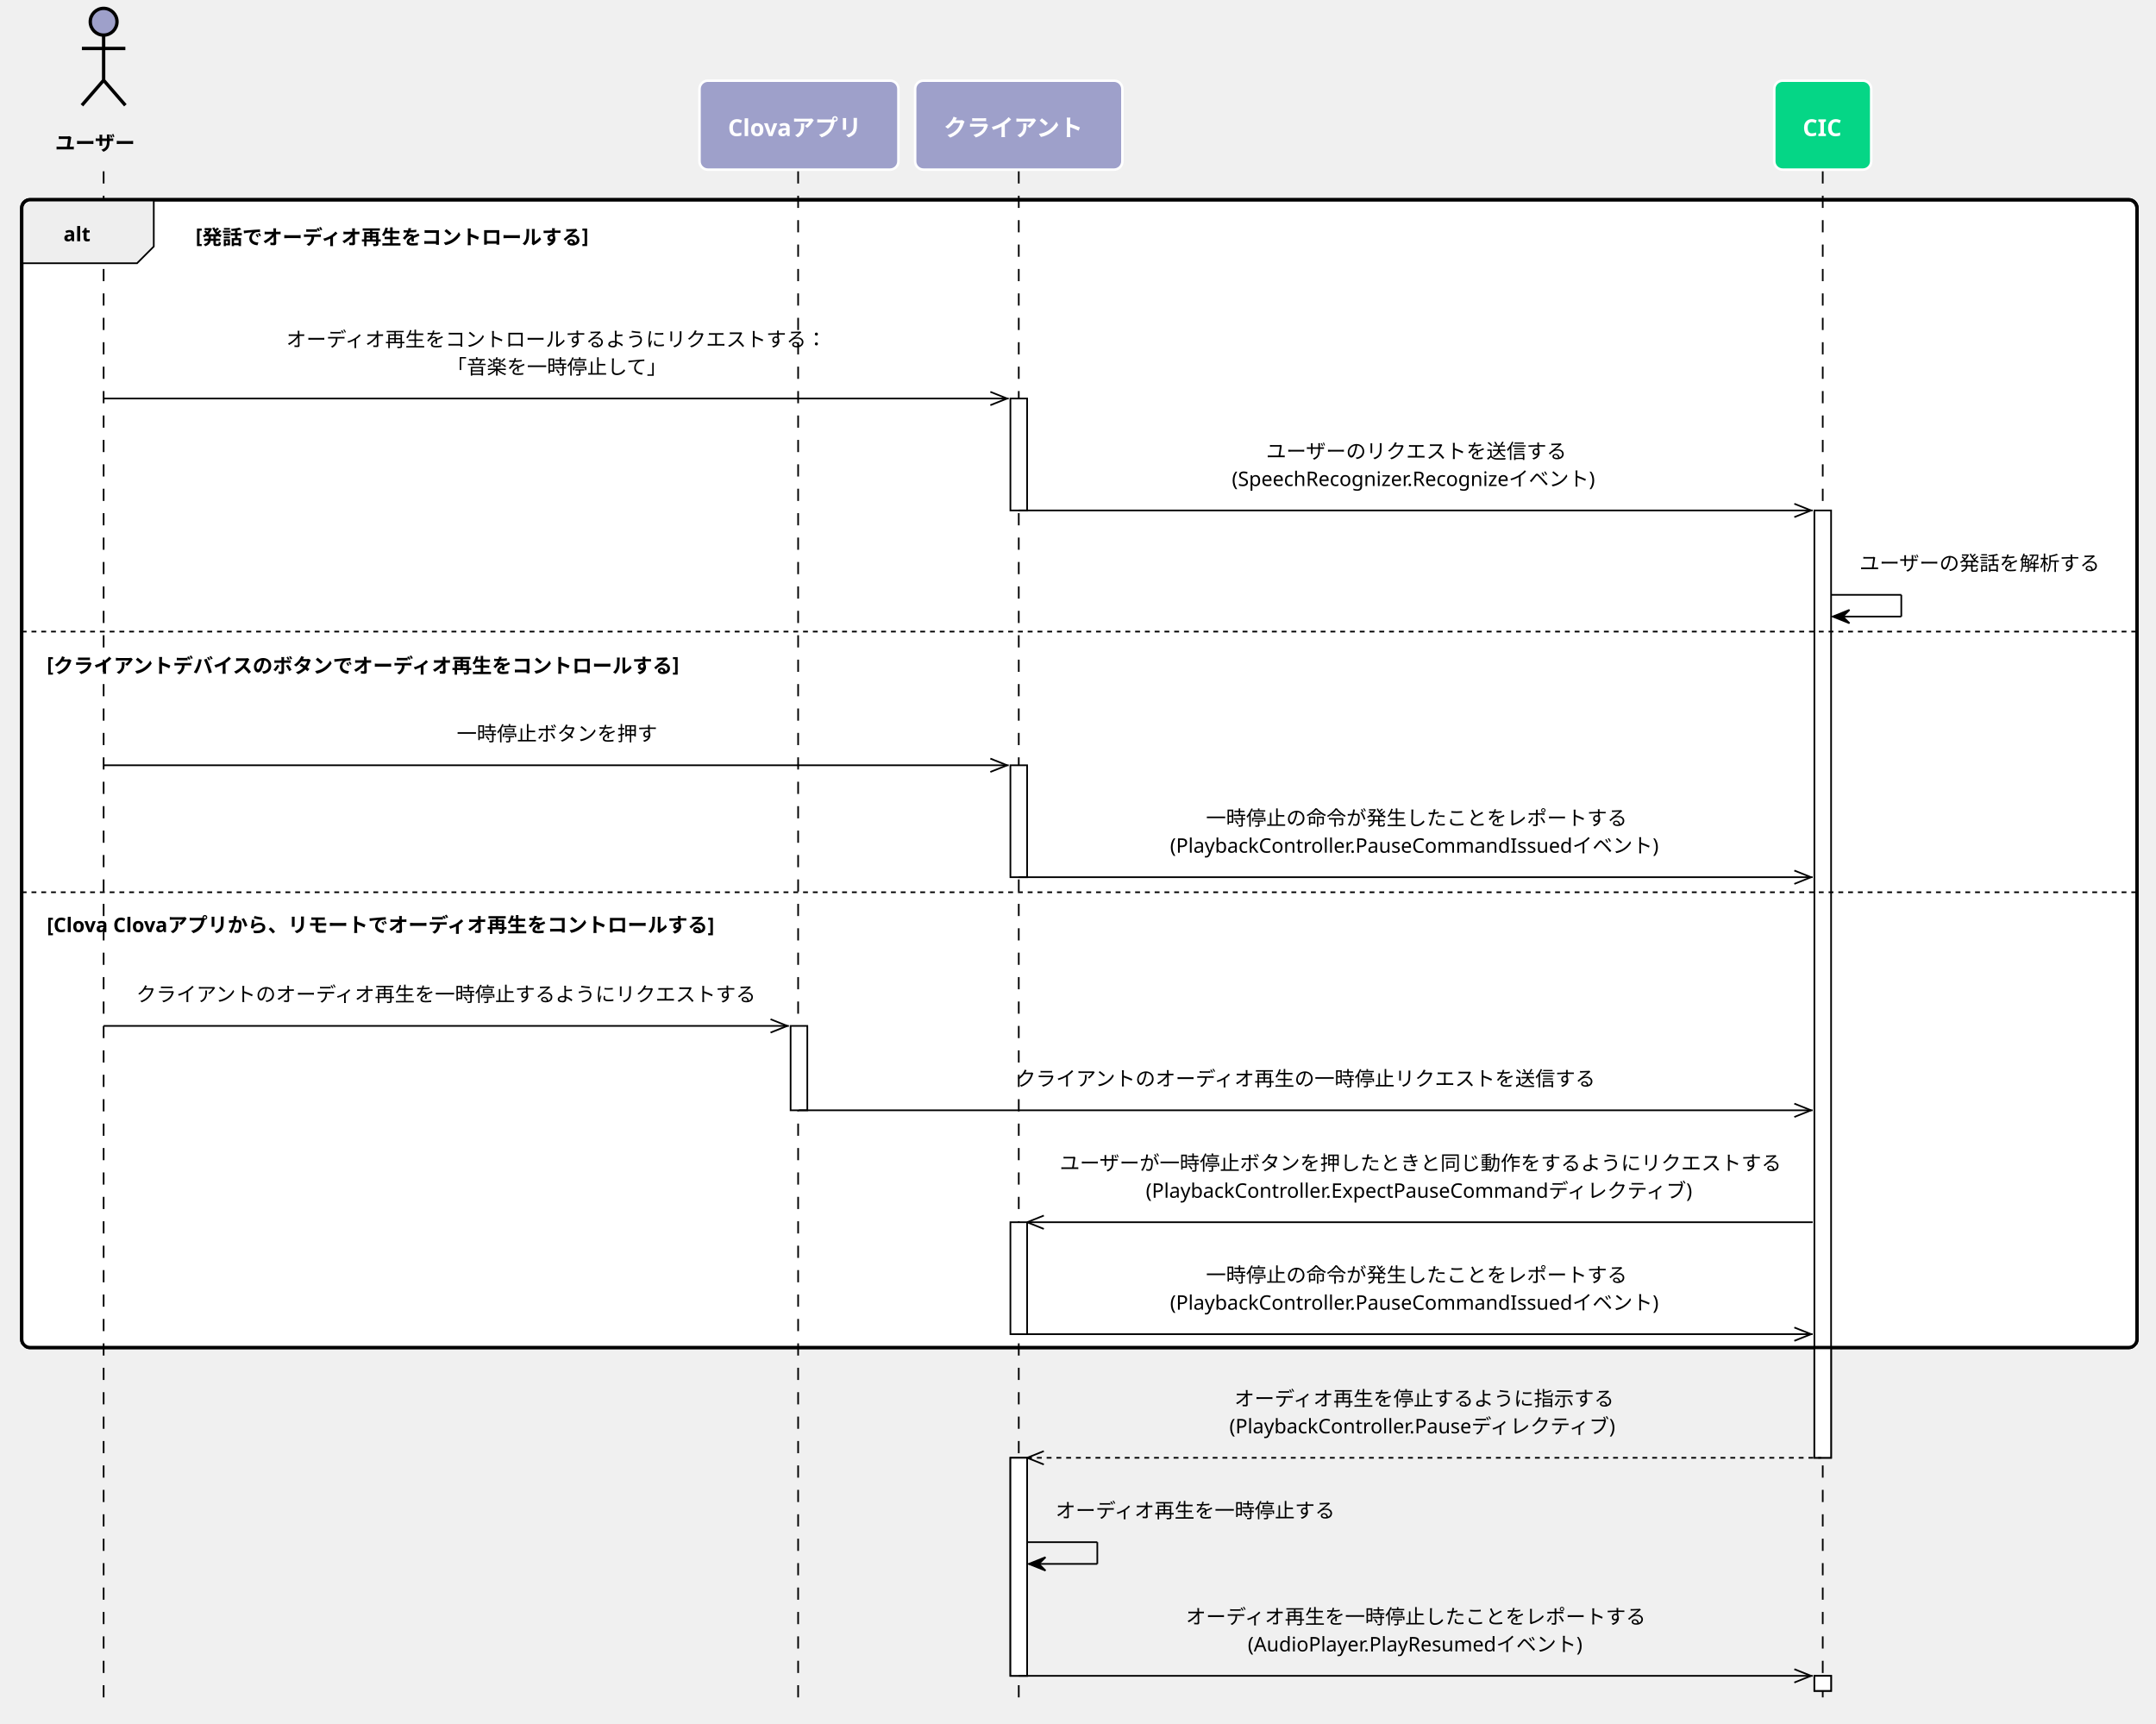
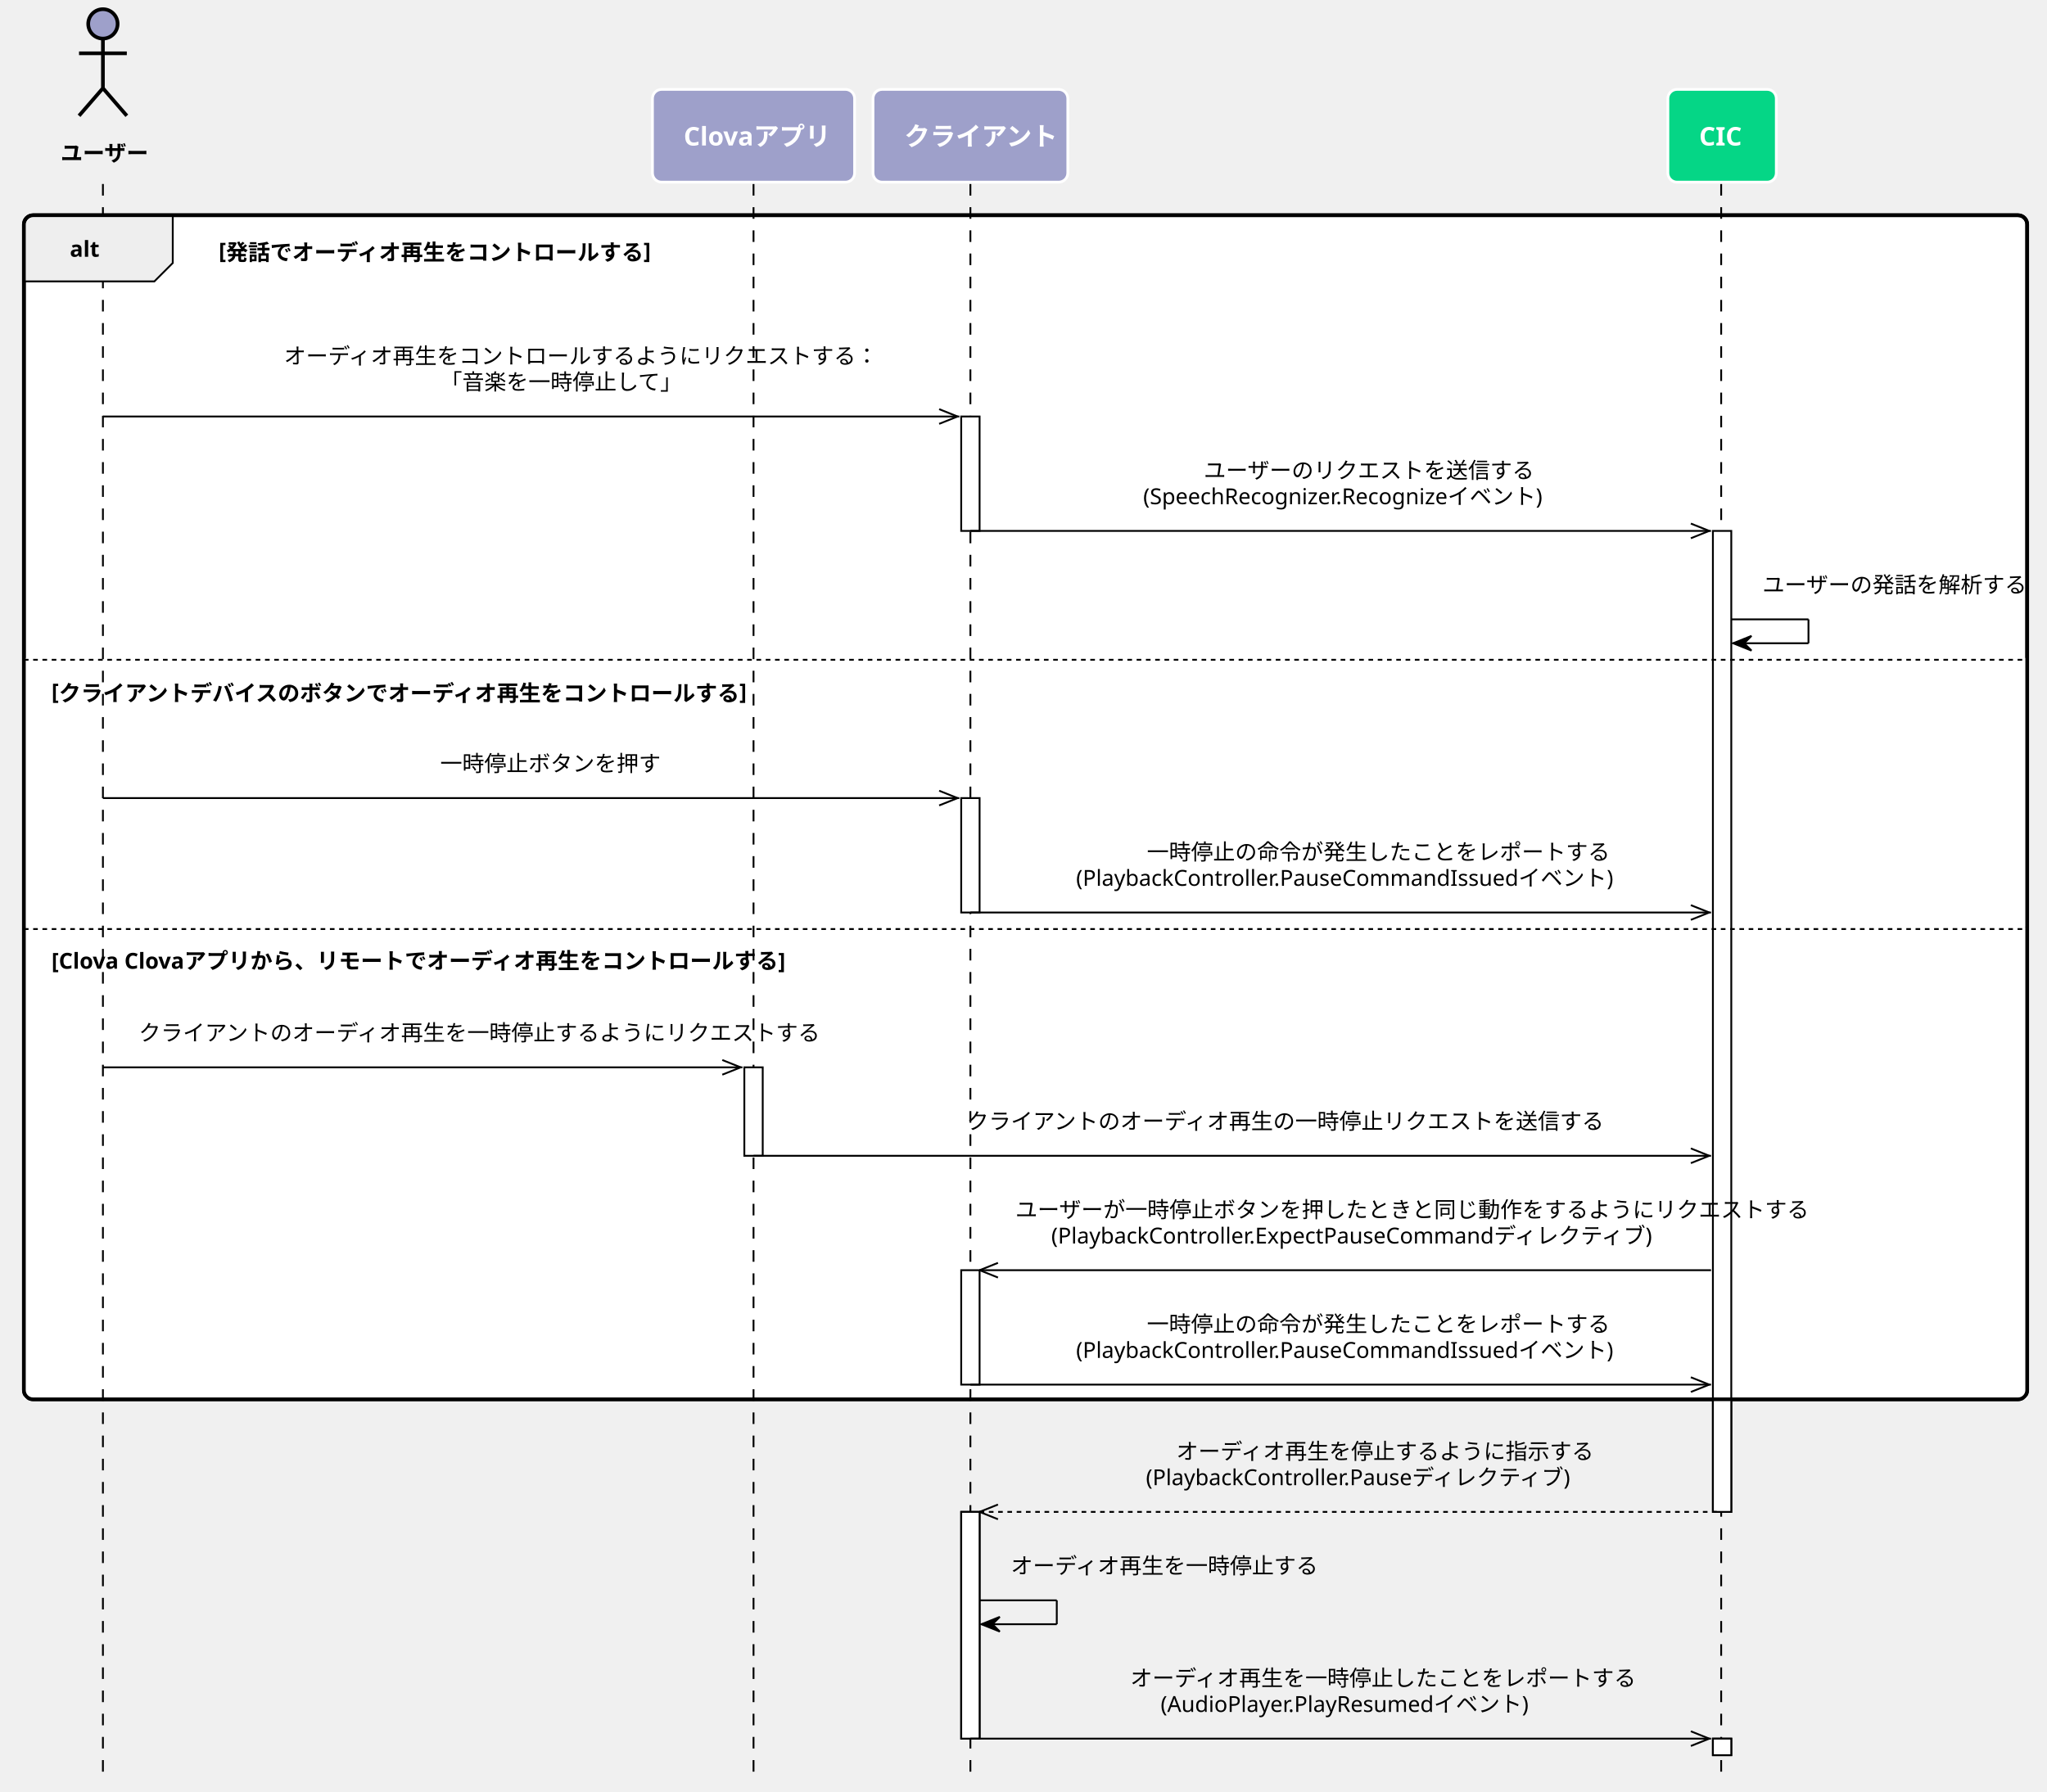
- <svg xmlns="http://www.w3.org/2000/svg" contentScriptType="application/ecmascript" contentStyleType="text/css" height="706.464px" preserveAspectRatio="none" style="width:883px;height:706px;" version="1.1" viewBox="0 0 883 706" width="883.081px" zoomAndPan="magnify">
+ <svg xmlns="http://www.w3.org/2000/svg" contentScriptType="application/ecmascript" contentStyleType="text/css" height="773.766px" preserveAspectRatio="none" style="width:883px;height:773px;" version="1.1" viewBox="0 0 883 773" width="883.964px" zoomAndPan="magnify">
  <defs />
  <g>
-     <rect fill="#FFFFFF" height="34.558" style="stroke: #000000; stroke-width: 0.685;" width="6.846" x="323.796" y="420.151" />
-     <rect fill="#FFFFFF" height="45.841" style="stroke: #000000; stroke-width: 0.685;" width="6.846" x="413.816" y="163.207" />
-     <rect fill="#FFFFFF" height="45.841" style="stroke: #000000; stroke-width: 0.685;" width="6.846" x="413.816" y="313.408" />
-     <rect fill="#FFFFFF" height="45.841" style="stroke: #000000; stroke-width: 0.685;" width="6.846" x="413.816" y="500.55" />
-     <rect fill="#FFFFFF" height="89.299" style="stroke: #000000; stroke-width: 0.685;" width="6.846" x="413.816" y="597.025" />
-     <rect fill="#FFFFFF" height="387.976" style="stroke: #000000; stroke-width: 0.685;" width="6.846" x="743.088" y="209.048" />
-     <rect fill="#FFFFFF" height="6.161" style="stroke: #000000; stroke-width: 0.685;" width="6.846" x="743.088" y="686.323" />
-     <rect fill="#FFFFFF" height="470.075" rx="3.423" ry="3.423" style="stroke: #000000; stroke-width: 1.369;" width="866.309" x="8.899" y="81.793" />
-     <rect fill="#FFFFFF" height="106.743" style="stroke: none; stroke-width: 0.685;" width="866.309" x="8.899" y="257.982" />
-     <rect fill="#FFFFFF" height="187.143" style="stroke: none; stroke-width: 0.685;" width="866.309" x="8.899" y="364.725" />
-     <line style="stroke: #000000; stroke-width: 0.685; stroke-dasharray: 5.0,5.0;" x1="42.443" x2="42.443" y1="70.155" y2="698.645" />
-     <line style="stroke: #000000; stroke-width: 0.685; stroke-dasharray: 5.0,5.0;" x1="326.877" x2="326.877" y1="70.155" y2="698.645" />
-     <line style="stroke: #000000; stroke-width: 0.685; stroke-dasharray: 5.0,5.0;" x1="417.238" x2="417.238" y1="70.155" y2="698.645" />
-     <line style="stroke: #000000; stroke-width: 0.685; stroke-dasharray: 5.0,5.0;" x1="746.511" x2="746.511" y1="70.155" y2="698.645" />
-     <text fill="#000000" font-family="&quot;Malgun Gothic&quot;, sans-serif" font-size="8.215" font-weight="bold" lengthAdjust="spacingAndGlyphs" textLength="35.597" x="22.59" y="61.505">ユーザー</text>
-     <ellipse cx="42.443" cy="8.899" fill="#9EA0CA" rx="5.476" ry="5.476" style="stroke: #000000; stroke-width: 1.369;" />
-     <path d="M42.443,14.376 L42.443,32.859 M33.543,19.852 L51.342,19.852 M42.443,32.859 L33.543,43.127 M42.443,32.859 L51.342,43.127 " fill="none" style="stroke: #000000; stroke-width: 1.369;" />
-     <rect fill="#9EA0CA" height="36.439" rx="3.423" ry="3.423" style="stroke: #FFFFFF; stroke-width: 1.027;" width="81.463" x="286.488" y="33.032" />
-     <text fill="#FFFFFF" font-family="&quot;Malgun Gothic&quot;, sans-serif" font-size="9.584" font-weight="bold" lengthAdjust="spacingAndGlyphs" textLength="58.188" x="298.125" y="55.727">Clovaアプリ</text>
-     <rect fill="#9EA0CA" height="36.439" rx="3.423" ry="3.423" style="stroke: #FFFFFF; stroke-width: 1.027;" width="84.885" x="374.796" y="33.032" />
-     <text fill="#FFFFFF" font-family="&quot;Malgun Gothic&quot;, sans-serif" font-size="9.584" font-weight="bold" lengthAdjust="spacingAndGlyphs" textLength="61.61" x="386.433" y="55.727">クライアント</text>
-     <rect fill="#05D686" height="36.439" rx="3.423" ry="3.423" style="stroke: #FFFFFF; stroke-width: 1.027;" width="39.704" x="726.659" y="33.032" />
-     <text fill="#FFFFFF" font-family="&quot;Malgun Gothic&quot;, sans-serif" font-size="9.584" font-weight="bold" lengthAdjust="spacingAndGlyphs" textLength="16.429" x="738.296" y="55.727">CIC</text>
-     <rect fill="#FFFFFF" height="34.558" style="stroke: #000000; stroke-width: 0.685;" width="6.846" x="323.796" y="420.151" />
-     <rect fill="#FFFFFF" height="45.841" style="stroke: #000000; stroke-width: 0.685;" width="6.846" x="413.816" y="163.207" />
-     <rect fill="#FFFFFF" height="45.841" style="stroke: #000000; stroke-width: 0.685;" width="6.846" x="413.816" y="313.408" />
-     <rect fill="#FFFFFF" height="45.841" style="stroke: #000000; stroke-width: 0.685;" width="6.846" x="413.816" y="500.55" />
-     <rect fill="#FFFFFF" height="89.299" style="stroke: #000000; stroke-width: 0.685;" width="6.846" x="413.816" y="597.025" />
-     <rect fill="#FFFFFF" height="387.976" style="stroke: #000000; stroke-width: 0.685;" width="6.846" x="743.088" y="209.048" />
-     <rect fill="#FFFFFF" height="6.161" style="stroke: #000000; stroke-width: 0.685;" width="6.846" x="743.088" y="686.323" />
-     <path d="M12.322,81.793 L62.979,81.793 L62.979,100.96 L56.134,107.806 L8.899,107.806 L8.899,85.216 " fill="#EEEEEE" style="stroke: #000000; stroke-width: 0.685;" />
-     <rect fill="none" height="470.075" rx="3.423" ry="3.423" style="stroke: #000000; stroke-width: 1.369;" width="866.309" x="8.899" y="81.793" />
-     <text fill="#000000" font-family="&quot;Malgun Gothic&quot;, sans-serif" font-size="8.215" font-weight="bold" lengthAdjust="spacingAndGlyphs" textLength="9.584" x="26.013" y="98.801">alt</text>
-     <text fill="#000000" font-family="&quot;Malgun Gothic&quot;, sans-serif" font-size="8.215" font-weight="bold" lengthAdjust="spacingAndGlyphs" textLength="174.562" x="80.093" y="99.486">[発話でオーディオ再生をコントロールする]</text>
-     <line style="stroke: #000000; stroke-width: 0.685;" x1="412.447" x2="405.601" y1="163.207" y2="160.469" />
-     <line style="stroke: #000000; stroke-width: 0.685;" x1="412.447" x2="405.601" y1="163.207" y2="165.945" />
-     <line style="stroke: #000000; stroke-width: 0.685;" x1="42.443" x2="413.131" y1="163.207" y2="163.207" />
-     <text fill="#000000" font-family="&quot;Malgun Gothic&quot;, sans-serif" font-size="8.215" lengthAdjust="spacingAndGlyphs" textLength="221.797" x="117.231" y="141.904">オーディオ再生をコントロールするようにリクエストする：</text>
-     <text fill="#000000" font-family="&quot;Malgun Gothic&quot;, sans-serif" font-size="8.215" lengthAdjust="spacingAndGlyphs" textLength="90.362" x="182.948" y="153.187">「音楽を一時停止して」</text>
-     <line style="stroke: #000000; stroke-width: 0.685;" x1="741.719" x2="734.874" y1="209.048" y2="206.31" />
-     <line style="stroke: #000000; stroke-width: 0.685;" x1="741.719" x2="734.874" y1="209.048" y2="211.787" />
-     <line style="stroke: #000000; stroke-width: 0.685;" x1="417.238" x2="742.404" y1="209.048" y2="209.048" />
-     <text fill="#000000" font-family="&quot;Malgun Gothic&quot;, sans-serif" font-size="8.215" lengthAdjust="spacingAndGlyphs" textLength="123.221" x="518.553" y="187.745">ユーザーのリクエストを送信する</text>
-     <text fill="#000000" font-family="&quot;Malgun Gothic&quot;, sans-serif" font-size="8.215" lengthAdjust="spacingAndGlyphs" textLength="151.287" x="504.52" y="199.029">(SpeechRecognizer.Recognizeイベント)</text>
-     <line style="stroke: #000000; stroke-width: 0.685;" x1="749.934" x2="778.685" y1="243.607" y2="243.607" />
-     <line style="stroke: #000000; stroke-width: 0.685;" x1="778.685" x2="778.685" y1="243.607" y2="252.506" />
-     <line style="stroke: #000000; stroke-width: 0.685;" x1="750.618" x2="778.685" y1="252.506" y2="252.506" />
-     <polygon fill="#000000" points="757.464,249.768,750.618,252.506,757.464,255.244,754.726,252.506" style="stroke: #000000; stroke-width: 0.685;" />
-     <text fill="#000000" font-family="&quot;Malgun Gothic&quot;, sans-serif" font-size="8.215" lengthAdjust="spacingAndGlyphs" textLength="98.576" x="761.571" y="233.587">ユーザーの発話を解析する</text>
-     <line style="stroke: #000000; stroke-width: 0.685; stroke-dasharray: 2.0,2.0;" x1="8.899" x2="875.208" y1="258.667" y2="258.667" />
-     <text fill="#000000" font-family="&quot;Malgun Gothic&quot;, sans-serif" font-size="8.215" font-weight="bold" lengthAdjust="spacingAndGlyphs" textLength="281.354" x="19.168" y="274.991">[クライアントデバイスのボタンでオーディオ再生をコントロールする]</text>
-     <line style="stroke: #000000; stroke-width: 0.685;" x1="412.447" x2="405.601" y1="313.408" y2="310.669" />
-     <line style="stroke: #000000; stroke-width: 0.685;" x1="412.447" x2="405.601" y1="313.408" y2="316.146" />
-     <line style="stroke: #000000; stroke-width: 0.685;" x1="42.443" x2="413.131" y1="313.408" y2="313.408" />
-     <text fill="#000000" font-family="&quot;Malgun Gothic&quot;, sans-serif" font-size="8.215" lengthAdjust="spacingAndGlyphs" textLength="82.147" x="187.056" y="303.388">一時停止ボタンを押す</text>
-     <line style="stroke: #000000; stroke-width: 0.685;" x1="741.719" x2="734.874" y1="359.249" y2="356.511" />
-     <line style="stroke: #000000; stroke-width: 0.685;" x1="741.719" x2="734.874" y1="359.249" y2="361.987" />
-     <line style="stroke: #000000; stroke-width: 0.685;" x1="417.238" x2="742.404" y1="359.249" y2="359.249" />
-     <text fill="#000000" font-family="&quot;Malgun Gothic&quot;, sans-serif" font-size="8.215" lengthAdjust="spacingAndGlyphs" textLength="172.509" x="493.909" y="337.946">一時停止の命令が発生したことをレポートする</text>
-     <text fill="#000000" font-family="&quot;Malgun Gothic&quot;, sans-serif" font-size="8.215" lengthAdjust="spacingAndGlyphs" textLength="201.945" x="479.191" y="349.229">(PlaybackController.PauseCommandIssuedイベント)</text>
-     <line style="stroke: #000000; stroke-width: 0.685; stroke-dasharray: 2.0,2.0;" x1="8.899" x2="875.208" y1="365.41" y2="365.41" />
-     <text fill="#000000" font-family="&quot;Malgun Gothic&quot;, sans-serif" font-size="8.215" font-weight="bold" lengthAdjust="spacingAndGlyphs" textLength="290.253" x="19.168" y="381.734">[Clova Clovaアプリから、リモートでオーディオ再生をコントロールする]</text>
-     <line style="stroke: #000000; stroke-width: 0.685;" x1="322.427" x2="315.582" y1="420.151" y2="417.412" />
-     <line style="stroke: #000000; stroke-width: 0.685;" x1="322.427" x2="315.582" y1="420.151" y2="422.889" />
-     <line style="stroke: #000000; stroke-width: 0.685;" x1="42.443" x2="323.112" y1="420.151" y2="420.151" />
-     <text fill="#000000" font-family="&quot;Malgun Gothic&quot;, sans-serif" font-size="8.215" lengthAdjust="spacingAndGlyphs" textLength="254.656" x="55.791" y="410.131">クライアントのオーディオ再生を一時停止するようにリクエストする</text>
-     <line style="stroke: #000000; stroke-width: 0.685;" x1="741.719" x2="734.874" y1="454.709" y2="451.97" />
-     <line style="stroke: #000000; stroke-width: 0.685;" x1="741.719" x2="734.874" y1="454.709" y2="457.447" />
-     <line style="stroke: #000000; stroke-width: 0.685;" x1="327.219" x2="742.404" y1="454.709" y2="454.709" />
-     <text fill="#000000" font-family="&quot;Malgun Gothic&quot;, sans-serif" font-size="8.215" lengthAdjust="spacingAndGlyphs" textLength="238.226" x="416.041" y="444.689">クライアントのオーディオ再生の一時停止リクエストを送信する</text>
-     <line style="stroke: #000000; stroke-width: 0.685;" x1="420.661" x2="427.507" y1="500.55" y2="497.812" />
-     <line style="stroke: #000000; stroke-width: 0.685;" x1="420.661" x2="427.507" y1="500.55" y2="503.288" />
-     <line style="stroke: #000000; stroke-width: 0.685;" x1="420.661" x2="742.404" y1="500.55" y2="500.55" />
-     <text fill="#000000" font-family="&quot;Malgun Gothic&quot;, sans-serif" font-size="8.215" lengthAdjust="spacingAndGlyphs" textLength="295.729" x="434.01" y="479.247">ユーザーが一時停止ボタンを押したときと同じ動作をするようにリクエストする</text>
-     <text fill="#000000" font-family="&quot;Malgun Gothic&quot;, sans-serif" font-size="8.215" lengthAdjust="spacingAndGlyphs" textLength="225.22" x="469.265" y="490.53">(PlaybackController.ExpectPauseCommandディレクティブ)</text>
-     <line style="stroke: #000000; stroke-width: 0.685;" x1="741.719" x2="734.874" y1="546.391" y2="543.653" />
-     <line style="stroke: #000000; stroke-width: 0.685;" x1="741.719" x2="734.874" y1="546.391" y2="549.13" />
-     <line style="stroke: #000000; stroke-width: 0.685;" x1="417.238" x2="742.404" y1="546.391" y2="546.391" />
-     <text fill="#000000" font-family="&quot;Malgun Gothic&quot;, sans-serif" font-size="8.215" lengthAdjust="spacingAndGlyphs" textLength="172.509" x="493.909" y="525.088">一時停止の命令が発生したことをレポートする</text>
-     <text fill="#000000" font-family="&quot;Malgun Gothic&quot;, sans-serif" font-size="8.215" lengthAdjust="spacingAndGlyphs" textLength="201.945" x="479.191" y="536.372">(PlaybackController.PauseCommandIssuedイベント)</text>
-     <line style="stroke: #000000; stroke-width: 0.685;" x1="420.661" x2="427.507" y1="597.025" y2="594.286" />
-     <line style="stroke: #000000; stroke-width: 0.685;" x1="420.661" x2="427.507" y1="597.025" y2="599.763" />
-     <line style="stroke: #000000; stroke-width: 0.685; stroke-dasharray: 2.0,2.0;" x1="420.661" x2="745.827" y1="597.025" y2="597.025" />
-     <text fill="#000000" font-family="&quot;Malgun Gothic&quot;, sans-serif" font-size="8.215" lengthAdjust="spacingAndGlyphs" textLength="156.079" x="505.546" y="575.722">オーディオ再生を停止するように指示する</text>
-     <text fill="#000000" font-family="&quot;Malgun Gothic&quot;, sans-serif" font-size="8.215" lengthAdjust="spacingAndGlyphs" textLength="160.187" x="503.493" y="587.005">(PlaybackController.Pauseディレクティブ)</text>
-     <line style="stroke: #000000; stroke-width: 0.685;" x1="420.661" x2="449.413" y1="631.583" y2="631.583" />
-     <line style="stroke: #000000; stroke-width: 0.685;" x1="449.413" x2="449.413" y1="631.583" y2="640.482" />
-     <line style="stroke: #000000; stroke-width: 0.685;" x1="421.346" x2="449.413" y1="640.482" y2="640.482" />
-     <polygon fill="#000000" points="428.191,637.744,421.346,640.482,428.191,643.22,425.453,640.482" style="stroke: #000000; stroke-width: 0.685;" />
-     <text fill="#000000" font-family="&quot;Malgun Gothic&quot;, sans-serif" font-size="8.215" lengthAdjust="spacingAndGlyphs" textLength="115.006" x="432.299" y="621.563">オーディオ再生を一時停止する</text>
-     <line style="stroke: #000000; stroke-width: 0.685;" x1="741.719" x2="734.874" y1="686.323" y2="683.585" />
-     <line style="stroke: #000000; stroke-width: 0.685;" x1="741.719" x2="734.874" y1="686.323" y2="689.062" />
-     <line style="stroke: #000000; stroke-width: 0.685;" x1="417.238" x2="742.404" y1="686.323" y2="686.323" />
-     <text fill="#000000" font-family="&quot;Malgun Gothic&quot;, sans-serif" font-size="8.215" lengthAdjust="spacingAndGlyphs" textLength="188.938" x="485.694" y="665.02">オーディオ再生を一時停止したことをレポートする</text>
-     <text fill="#000000" font-family="&quot;Malgun Gothic&quot;, sans-serif" font-size="8.215" lengthAdjust="spacingAndGlyphs" textLength="138.281" x="511.023" y="676.304">(AudioPlayer.PlayResumedイベント)</text>
+     <rect fill="#FFFFFF" height="38.159" style="stroke: #000000; stroke-width: 0.793;" width="7.928" x="321.081" y="460.501" />
+     <rect fill="#FFFFFF" height="49.364" style="stroke: #000000; stroke-width: 0.793;" width="7.928" x="414.631" y="179.698" />
+     <rect fill="#FFFFFF" height="49.364" style="stroke: #000000; stroke-width: 0.793;" width="7.928" x="414.631" y="344.332" />
+     <rect fill="#FFFFFF" height="49.364" style="stroke: #000000; stroke-width: 0.793;" width="7.928" x="414.631" y="548.024" />
+     <rect fill="#FFFFFF" height="97.829" style="stroke: #000000; stroke-width: 0.793;" width="7.928" x="414.631" y="652.301" />
+     <rect fill="#FFFFFF" height="423.24" style="stroke: #000000; stroke-width: 0.793;" width="7.928" x="738.883" y="229.061" />
+     <rect fill="#FFFFFF" height="7.135" style="stroke: #000000; stroke-width: 0.793;" width="7.928" x="738.883" y="750.131" />
+     <rect fill="#FFFFFF" height="510.868" rx="3.964" ry="3.964" style="stroke: #000000; stroke-width: 1.586;" width="864.144" x="10.306" y="92.862" />
+     <rect fill="#FFFFFF" height="116.169" style="stroke: none; stroke-width: 0.793;" width="864.144" x="10.306" y="283.869" />
+     <rect fill="#FFFFFF" height="203.692" style="stroke: none; stroke-width: 0.793;" width="864.144" x="10.306" y="400.038" />
+     <line style="stroke: #000000; stroke-width: 0.793; stroke-dasharray: 5.0,5.0;" x1="44.396" x2="44.396" y1="79.385" y2="764.401" />
+     <line style="stroke: #000000; stroke-width: 0.793; stroke-dasharray: 5.0,5.0;" x1="325.045" x2="325.045" y1="79.385" y2="764.401" />
+     <line style="stroke: #000000; stroke-width: 0.793; stroke-dasharray: 5.0,5.0;" x1="418.595" x2="418.595" y1="79.385" y2="764.401" />
+     <line style="stroke: #000000; stroke-width: 0.793; stroke-dasharray: 5.0,5.0;" x1="742.451" x2="742.451" y1="79.385" y2="764.401" />
+     <text fill="#000000" font-family="&quot;Malgun Gothic&quot;, sans-serif" font-size="9.514" font-weight="bold" lengthAdjust="spacingAndGlyphs" textLength="31.712" x="26.162" y="69.45">ユーザー</text>
+     <ellipse cx="44.396" cy="10.306" fill="#9EA0CA" rx="6.342" ry="6.342" style="stroke: #000000; stroke-width: 1.586;" />
+     <path d="M44.396,16.649 L44.396,38.054 M34.09,22.991 L54.703,22.991 M44.396,38.054 L34.09,49.946 M44.396,38.054 L54.703,49.946 " fill="none" style="stroke: #000000; stroke-width: 1.586;" />
+     <rect fill="#9EA0CA" height="40.027" rx="3.964" ry="3.964" style="stroke: #FFFFFF; stroke-width: 1.189;" width="87.207" x="281.441" y="38.565" />
+     <text fill="#FFFFFF" font-family="&quot;Malgun Gothic&quot;, sans-serif" font-size="11.099" font-weight="bold" lengthAdjust="spacingAndGlyphs" textLength="60.252" x="294.919" y="62.773">Clovaアプリ</text>
+     <rect fill="#9EA0CA" height="40.027" rx="3.964" ry="3.964" style="stroke: #FFFFFF; stroke-width: 1.189;" width="84.036" x="376.577" y="38.565" />
+     <text fill="#FFFFFF" font-family="&quot;Malgun Gothic&quot;, sans-serif" font-size="11.099" font-weight="bold" lengthAdjust="spacingAndGlyphs" textLength="57.081" x="390.054" y="62.773">クライアント</text>
+     <rect fill="#05D686" height="40.027" rx="3.964" ry="3.964" style="stroke: #FFFFFF; stroke-width: 1.189;" width="46.775" x="719.46" y="38.565" />
+     <text fill="#FFFFFF" font-family="&quot;Malgun Gothic&quot;, sans-serif" font-size="11.099" font-weight="bold" lengthAdjust="spacingAndGlyphs" textLength="19.82" x="732.937" y="62.773">CIC</text>
+     <rect fill="#FFFFFF" height="38.159" style="stroke: #000000; stroke-width: 0.793;" width="7.928" x="321.081" y="460.501" />
+     <rect fill="#FFFFFF" height="49.364" style="stroke: #000000; stroke-width: 0.793;" width="7.928" x="414.631" y="179.698" />
+     <rect fill="#FFFFFF" height="49.364" style="stroke: #000000; stroke-width: 0.793;" width="7.928" x="414.631" y="344.332" />
+     <rect fill="#FFFFFF" height="49.364" style="stroke: #000000; stroke-width: 0.793;" width="7.928" x="414.631" y="548.024" />
+     <rect fill="#FFFFFF" height="97.829" style="stroke: #000000; stroke-width: 0.793;" width="7.928" x="414.631" y="652.301" />
+     <rect fill="#FFFFFF" height="423.24" style="stroke: #000000; stroke-width: 0.793;" width="7.928" x="738.883" y="229.061" />
+     <rect fill="#FFFFFF" height="7.135" style="stroke: #000000; stroke-width: 0.793;" width="7.928" x="738.883" y="750.131" />
+     <path d="M14.27,92.862 L74.522,92.862 L74.522,113.475 L66.595,121.403 L10.306,121.403 L10.306,96.826 " fill="#EEEEEE" style="stroke: #000000; stroke-width: 0.793;" />
+     <rect fill="none" height="510.868" rx="3.964" ry="3.964" style="stroke: #000000; stroke-width: 1.586;" width="864.144" x="10.306" y="92.862" />
+     <text fill="#000000" font-family="&quot;Malgun Gothic&quot;, sans-serif" font-size="9.514" font-weight="bold" lengthAdjust="spacingAndGlyphs" textLength="12.685" x="30.126" y="110.78">alt</text>
+     <text fill="#000000" font-family="&quot;Malgun Gothic&quot;, sans-serif" font-size="9.514" font-weight="bold" lengthAdjust="spacingAndGlyphs" textLength="158.559" x="94.342" y="111.573">[発話でオーディオ再生をコントロールする]</text>
+     <line style="stroke: #000000; stroke-width: 0.793;" x1="413.045" x2="405.117" y1="179.698" y2="176.526" />
+     <line style="stroke: #000000; stroke-width: 0.793;" x1="413.045" x2="405.117" y1="179.698" y2="182.869" />
+     <line style="stroke: #000000; stroke-width: 0.793;" x1="44.396" x2="413.838" y1="179.698" y2="179.698" />
+     <text fill="#000000" font-family="&quot;Malgun Gothic&quot;, sans-serif" font-size="9.514" lengthAdjust="spacingAndGlyphs" textLength="214.054" x="122.487" y="156.973">オーディオ再生をコントロールするようにリクエストする：</text>
+     <text fill="#000000" font-family="&quot;Malgun Gothic&quot;, sans-serif" font-size="9.514" lengthAdjust="spacingAndGlyphs" textLength="79.279" x="189.874" y="168.177">「音楽を一時停止して」</text>
+     <line style="stroke: #000000; stroke-width: 0.793;" x1="737.297" x2="729.369" y1="229.061" y2="225.89" />
+     <line style="stroke: #000000; stroke-width: 0.793;" x1="737.297" x2="729.369" y1="229.061" y2="232.232" />
+     <line style="stroke: #000000; stroke-width: 0.793;" x1="418.595" x2="738.09" y1="229.061" y2="229.061" />
+     <text fill="#000000" font-family="&quot;Malgun Gothic&quot;, sans-serif" font-size="9.514" lengthAdjust="spacingAndGlyphs" textLength="118.919" x="519.279" y="206.337">ユーザーのリクエストを送信する</text>
+     <text fill="#000000" font-family="&quot;Malgun Gothic&quot;, sans-serif" font-size="9.514" lengthAdjust="spacingAndGlyphs" textLength="171.243" x="493.117" y="217.541">(SpeechRecognizer.Recognizeイベント)</text>
+     <line style="stroke: #000000; stroke-width: 0.793;" x1="746.811" x2="780.108" y1="267.221" y2="267.221" />
+     <line style="stroke: #000000; stroke-width: 0.793;" x1="780.108" x2="780.108" y1="267.221" y2="277.527" />
+     <line style="stroke: #000000; stroke-width: 0.793;" x1="747.604" x2="780.108" y1="277.527" y2="277.527" />
+     <polygon fill="#000000" points="755.532,274.356,747.604,277.527,755.532,280.698,752.36,277.527" style="stroke: #000000; stroke-width: 0.793;" />
+     <text fill="#000000" font-family="&quot;Malgun Gothic&quot;, sans-serif" font-size="9.514" lengthAdjust="spacingAndGlyphs" textLength="96.721" x="760.288" y="255.701">ユーザーの発話を解析する</text>
+     <line style="stroke: #000000; stroke-width: 0.793; stroke-dasharray: 2.0,2.0;" x1="10.306" x2="874.451" y1="284.662" y2="284.662" />
+     <text fill="#000000" font-family="&quot;Malgun Gothic&quot;, sans-serif" font-size="9.514" font-weight="bold" lengthAdjust="spacingAndGlyphs" textLength="252.108" x="22.198" y="301.788">[クライアントデバイスのボタンでオーディオ再生をコントロールする]</text>
+     <line style="stroke: #000000; stroke-width: 0.793;" x1="413.045" x2="405.117" y1="344.332" y2="341.161" />
+     <line style="stroke: #000000; stroke-width: 0.793;" x1="413.045" x2="405.117" y1="344.332" y2="347.503" />
+     <line style="stroke: #000000; stroke-width: 0.793;" x1="44.396" x2="413.838" y1="344.332" y2="344.332" />
+     <text fill="#000000" font-family="&quot;Malgun Gothic&quot;, sans-serif" font-size="9.514" lengthAdjust="spacingAndGlyphs" textLength="79.279" x="189.874" y="332.812">一時停止ボタンを押す</text>
+     <line style="stroke: #000000; stroke-width: 0.793;" x1="737.297" x2="729.369" y1="393.696" y2="390.525" />
+     <line style="stroke: #000000; stroke-width: 0.793;" x1="737.297" x2="729.369" y1="393.696" y2="396.867" />
+     <line style="stroke: #000000; stroke-width: 0.793;" x1="418.595" x2="738.09" y1="393.696" y2="393.696" />
+     <text fill="#000000" font-family="&quot;Malgun Gothic&quot;, sans-serif" font-size="9.514" lengthAdjust="spacingAndGlyphs" textLength="168.072" x="494.703" y="370.971">一時停止の命令が発生したことをレポートする</text>
+     <text fill="#000000" font-family="&quot;Malgun Gothic&quot;, sans-serif" font-size="9.514" lengthAdjust="spacingAndGlyphs" textLength="229.117" x="464.18" y="382.176">(PlaybackController.PauseCommandIssuedイベント)</text>
+     <line style="stroke: #000000; stroke-width: 0.793; stroke-dasharray: 2.0,2.0;" x1="10.306" x2="874.451" y1="400.831" y2="400.831" />
+     <text fill="#000000" font-family="&quot;Malgun Gothic&quot;, sans-serif" font-size="9.514" font-weight="bold" lengthAdjust="spacingAndGlyphs" textLength="277.478" x="22.198" y="417.957">[Clova Clovaアプリから、リモートでオーディオ再生をコントロールする]</text>
+     <line style="stroke: #000000; stroke-width: 0.793;" x1="319.495" x2="311.568" y1="460.501" y2="457.33" />
+     <line style="stroke: #000000; stroke-width: 0.793;" x1="319.495" x2="311.568" y1="460.501" y2="463.672" />
+     <line style="stroke: #000000; stroke-width: 0.793;" x1="44.396" x2="320.288" y1="460.501" y2="460.501" />
+     <text fill="#000000" font-family="&quot;Malgun Gothic&quot;, sans-serif" font-size="9.514" lengthAdjust="spacingAndGlyphs" textLength="245.766" x="59.856" y="448.981">クライアントのオーディオ再生を一時停止するようにリクエストする</text>
+     <line style="stroke: #000000; stroke-width: 0.793;" x1="737.297" x2="729.369" y1="498.661" y2="495.489" />
+     <line style="stroke: #000000; stroke-width: 0.793;" x1="737.297" x2="729.369" y1="498.661" y2="501.832" />
+     <line style="stroke: #000000; stroke-width: 0.793;" x1="325.045" x2="738.09" y1="498.661" y2="498.661" />
+     <text fill="#000000" font-family="&quot;Malgun Gothic&quot;, sans-serif" font-size="9.514" lengthAdjust="spacingAndGlyphs" textLength="229.91" x="417.009" y="487.14">クライアントのオーディオ再生の一時停止リクエストを送信する</text>
+     <line style="stroke: #000000; stroke-width: 0.793;" x1="422.559" x2="430.486" y1="548.024" y2="544.853" />
+     <line style="stroke: #000000; stroke-width: 0.793;" x1="422.559" x2="430.486" y1="548.024" y2="551.195" />
+     <line style="stroke: #000000; stroke-width: 0.793;" x1="422.559" x2="738.09" y1="548.024" y2="548.024" />
+     <text fill="#000000" font-family="&quot;Malgun Gothic&quot;, sans-serif" font-size="9.514" lengthAdjust="spacingAndGlyphs" textLength="285.405" x="438.018" y="525.299">ユーザーが一時停止ボタンを押したときと同じ動作をするようにリクエストする</text>
+     <text fill="#000000" font-family="&quot;Malgun Gothic&quot;, sans-serif" font-size="9.514" lengthAdjust="spacingAndGlyphs" textLength="254.487" x="453.478" y="536.504">(PlaybackController.ExpectPauseCommandディレクティブ)</text>
+     <line style="stroke: #000000; stroke-width: 0.793;" x1="737.297" x2="729.369" y1="597.388" y2="594.217" />
+     <line style="stroke: #000000; stroke-width: 0.793;" x1="737.297" x2="729.369" y1="597.388" y2="600.559" />
+     <line style="stroke: #000000; stroke-width: 0.793;" x1="418.595" x2="738.09" y1="597.388" y2="597.388" />
+     <text fill="#000000" font-family="&quot;Malgun Gothic&quot;, sans-serif" font-size="9.514" lengthAdjust="spacingAndGlyphs" textLength="168.072" x="494.703" y="574.663">一時停止の命令が発生したことをレポートする</text>
+     <text fill="#000000" font-family="&quot;Malgun Gothic&quot;, sans-serif" font-size="9.514" lengthAdjust="spacingAndGlyphs" textLength="229.117" x="464.18" y="585.868">(PlaybackController.PauseCommandIssuedイベント)</text>
+     <line style="stroke: #000000; stroke-width: 0.793;" x1="422.559" x2="430.486" y1="652.301" y2="649.13" />
+     <line style="stroke: #000000; stroke-width: 0.793;" x1="422.559" x2="430.486" y1="652.301" y2="655.472" />
+     <line style="stroke: #000000; stroke-width: 0.793; stroke-dasharray: 2.0,2.0;" x1="422.559" x2="742.054" y1="652.301" y2="652.301" />
+     <text fill="#000000" font-family="&quot;Malgun Gothic&quot;, sans-serif" font-size="9.514" lengthAdjust="spacingAndGlyphs" textLength="150.631" x="507.387" y="629.577">オーディオ再生を停止するように指示する</text>
+     <text fill="#000000" font-family="&quot;Malgun Gothic&quot;, sans-serif" font-size="9.514" lengthAdjust="spacingAndGlyphs" textLength="176.793" x="494.306" y="640.781">(PlaybackController.Pauseディレクティブ)</text>
+     <line style="stroke: #000000; stroke-width: 0.793;" x1="422.559" x2="455.856" y1="690.461" y2="690.461" />
+     <line style="stroke: #000000; stroke-width: 0.793;" x1="455.856" x2="455.856" y1="690.461" y2="700.767" />
+     <line style="stroke: #000000; stroke-width: 0.793;" x1="423.351" x2="455.856" y1="700.767" y2="700.767" />
+     <polygon fill="#000000" points="431.279,697.596,423.351,700.767,431.279,703.938,428.108,700.767" style="stroke: #000000; stroke-width: 0.793;" />
+     <text fill="#000000" font-family="&quot;Malgun Gothic&quot;, sans-serif" font-size="9.514" lengthAdjust="spacingAndGlyphs" textLength="110.991" x="436.036" y="678.94">オーディオ再生を一時停止する</text>
+     <line style="stroke: #000000; stroke-width: 0.793;" x1="737.297" x2="729.369" y1="750.131" y2="746.96" />
+     <line style="stroke: #000000; stroke-width: 0.793;" x1="737.297" x2="729.369" y1="750.131" y2="753.302" />
+     <line style="stroke: #000000; stroke-width: 0.793;" x1="418.595" x2="738.09" y1="750.131" y2="750.131" />
+     <text fill="#000000" font-family="&quot;Malgun Gothic&quot;, sans-serif" font-size="9.514" lengthAdjust="spacingAndGlyphs" textLength="182.342" x="487.568" y="727.406">オーディオ再生を一時停止したことをレポートする</text>
+     <text fill="#000000" font-family="&quot;Malgun Gothic&quot;, sans-serif" font-size="9.514" lengthAdjust="spacingAndGlyphs" textLength="156.18" x="500.649" y="738.61">(AudioPlayer.PlayResumedイベント)</text>
  </g>
</svg>
